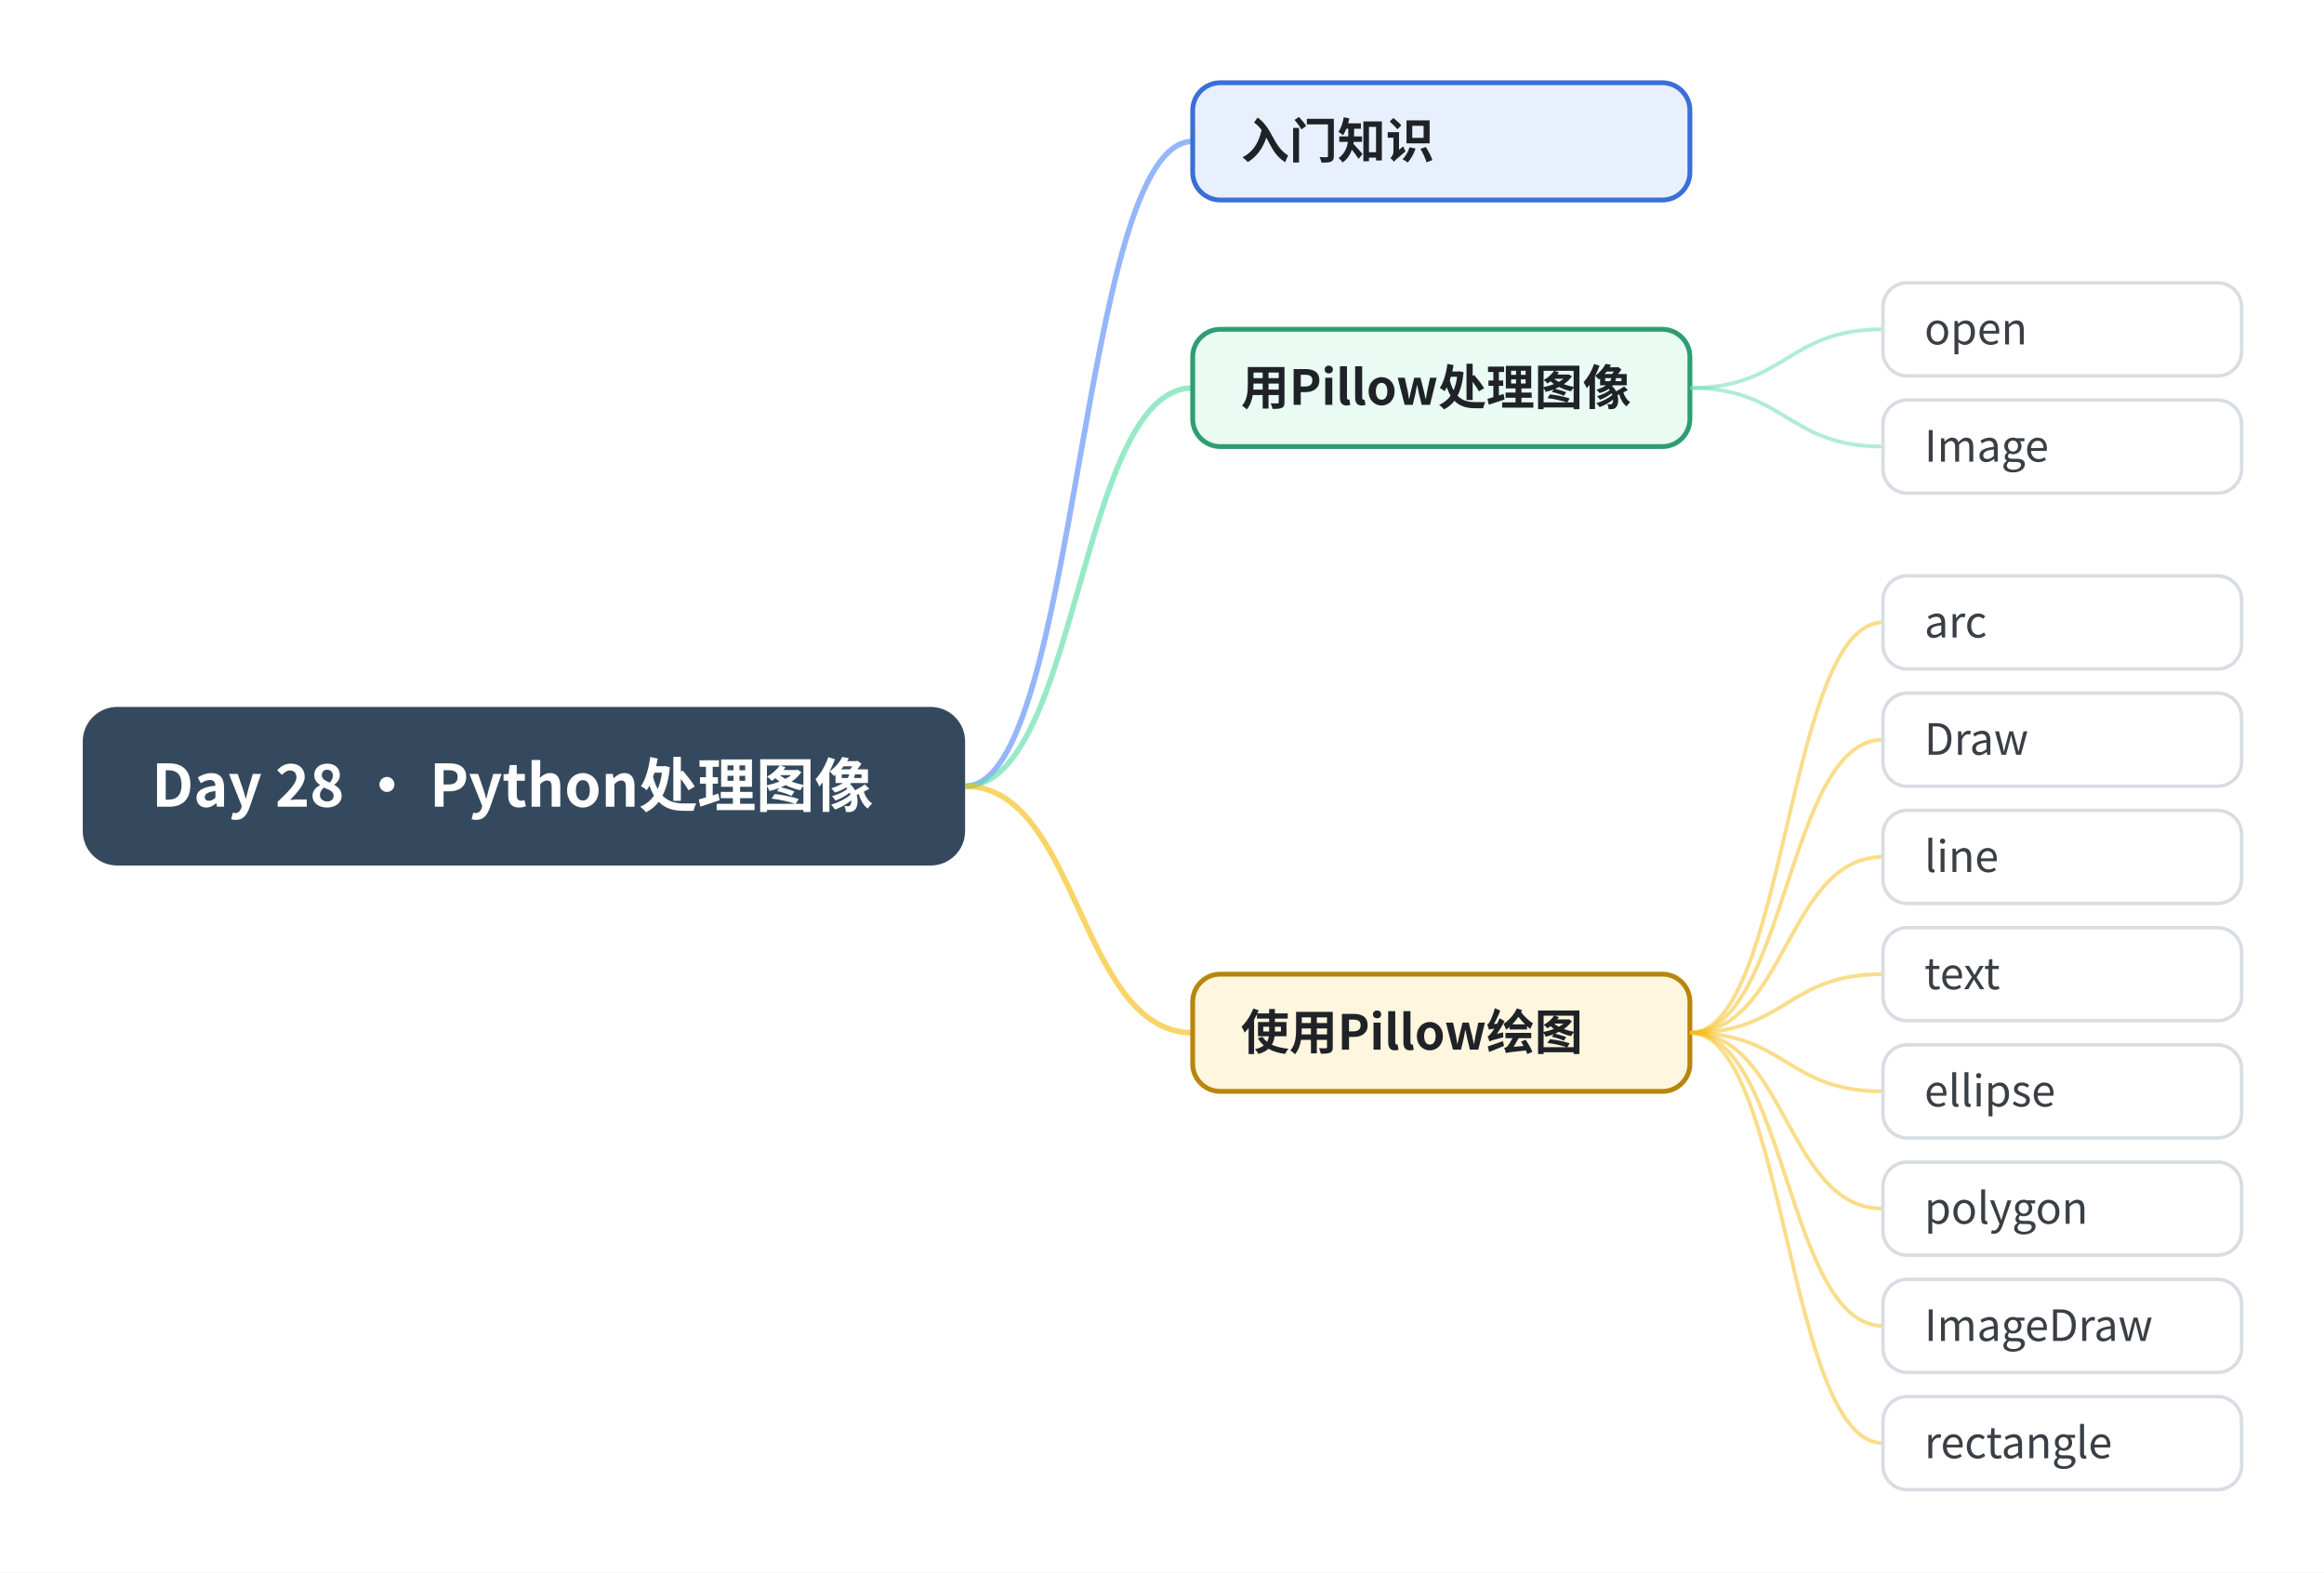
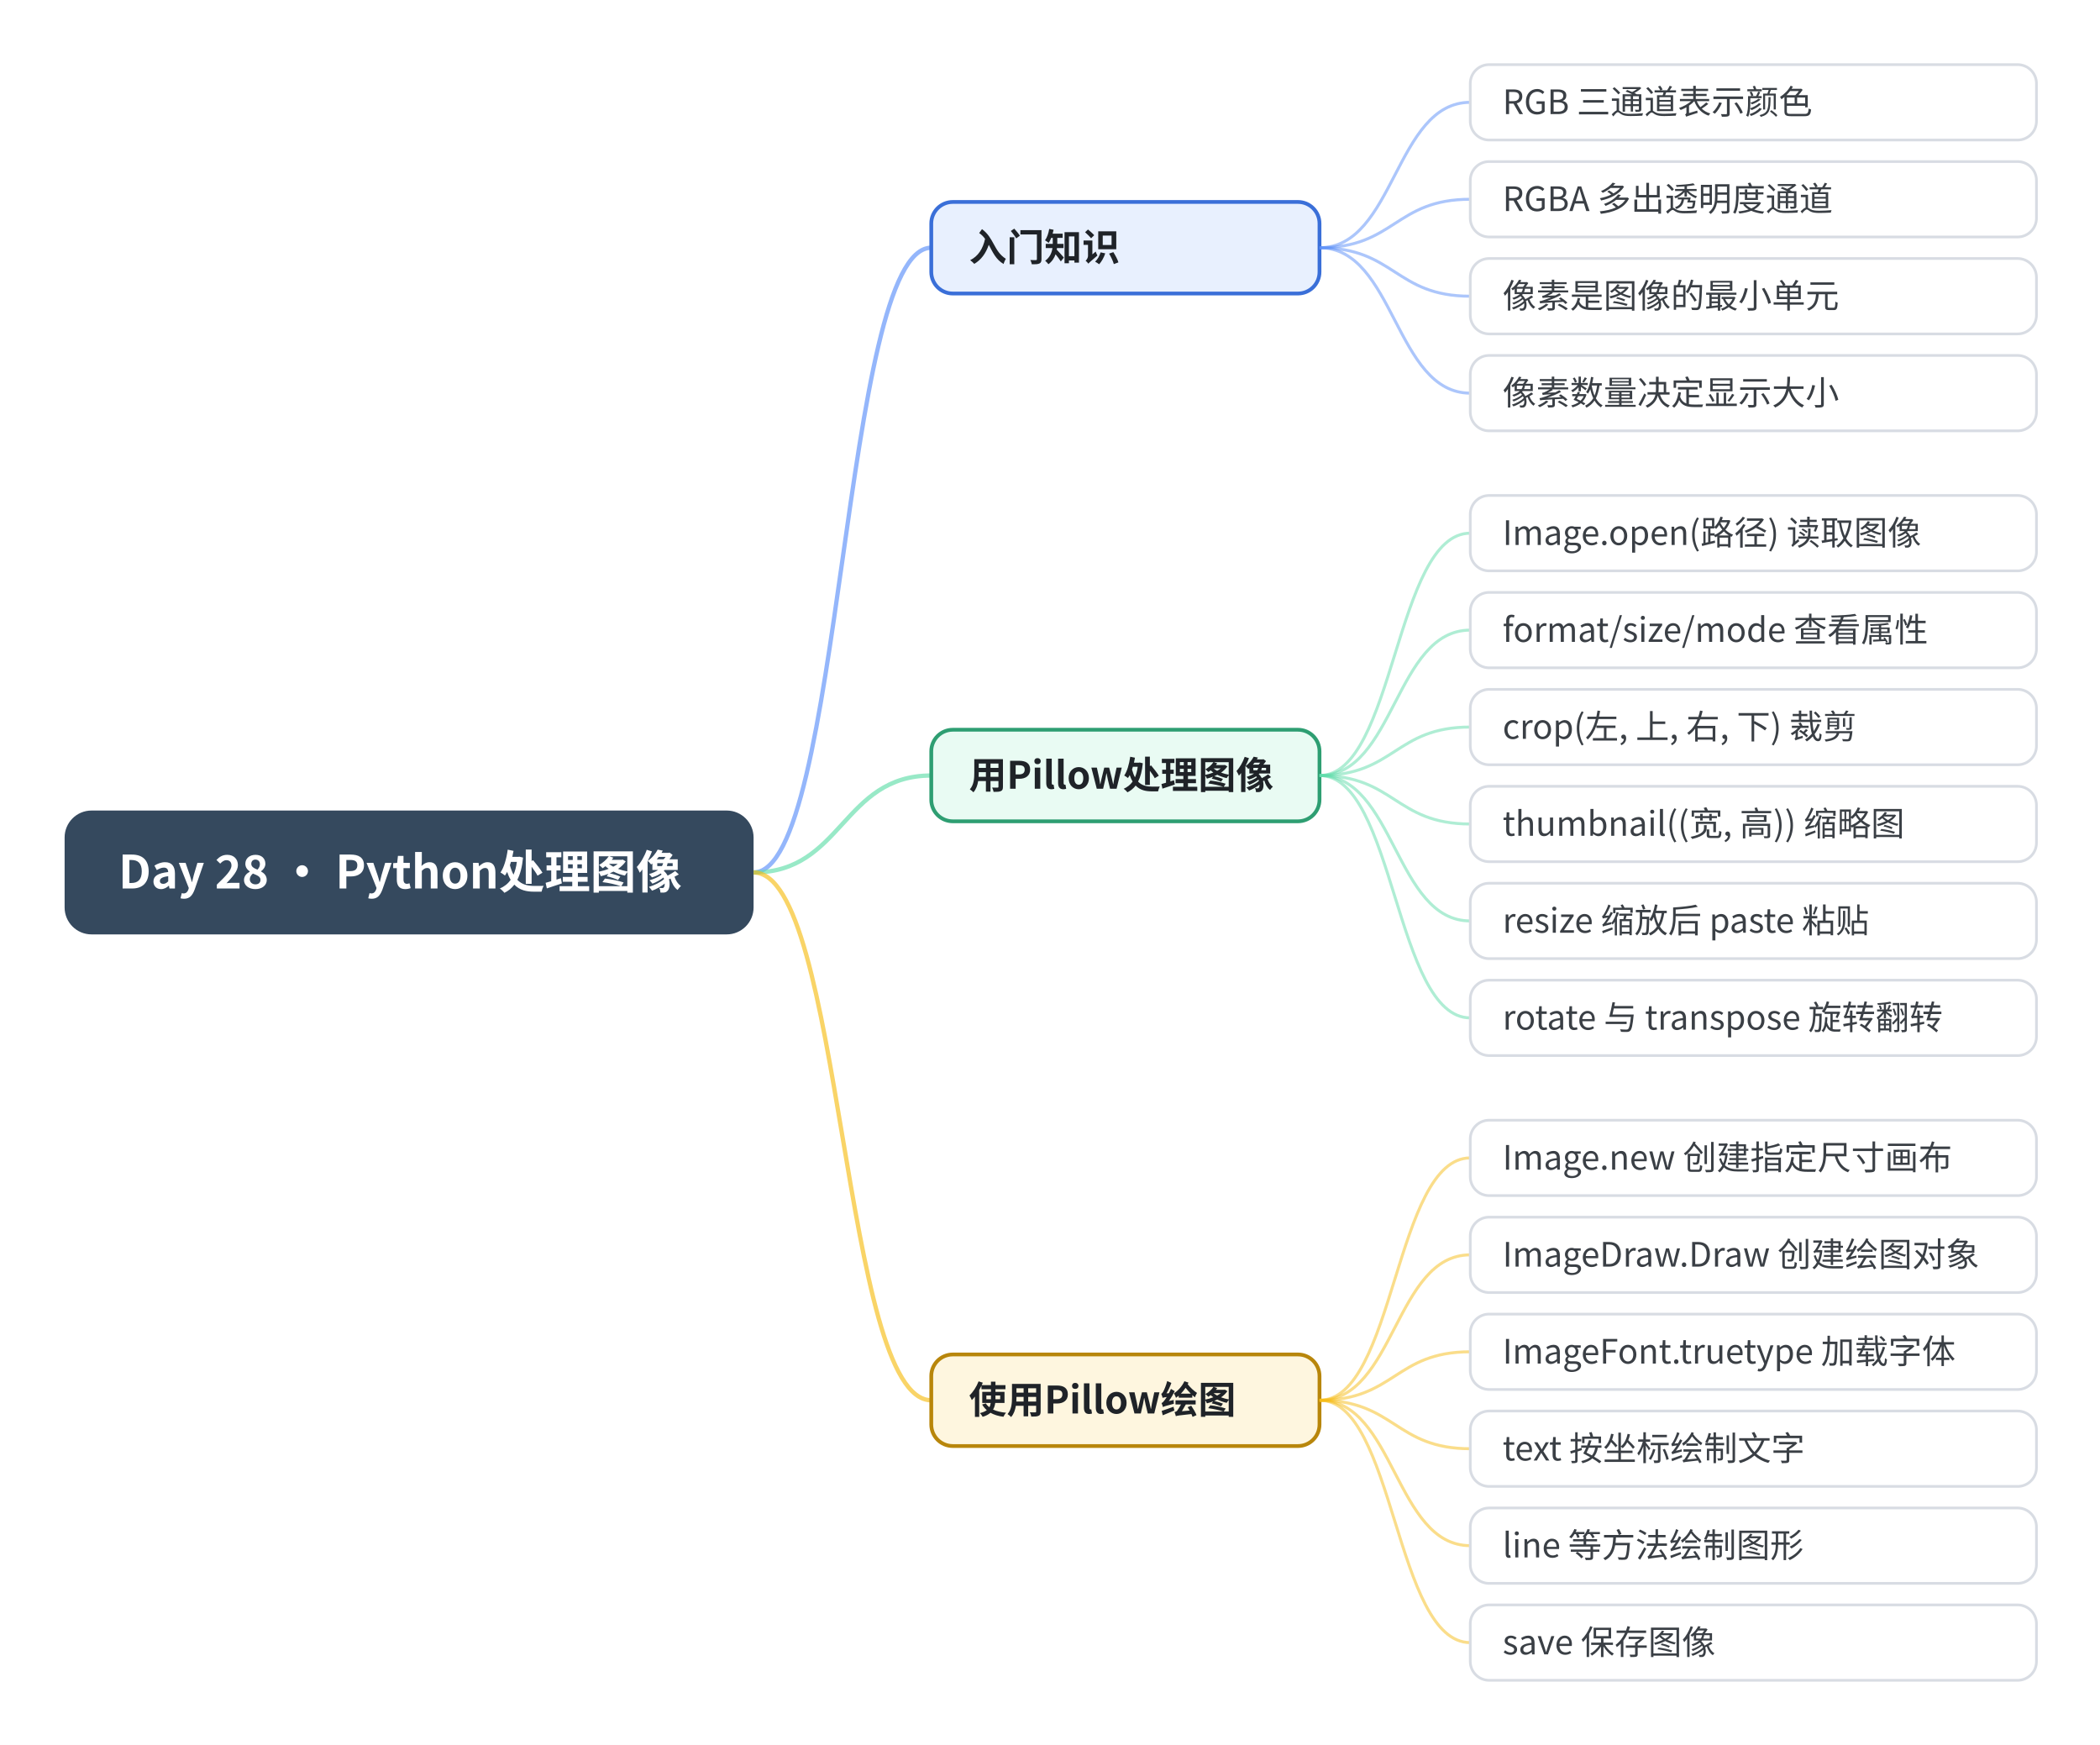
- <svg xmlns="http://www.w3.org/2000/svg" width="674" height="456" viewBox="0 0 674 456" font-family="Microsoft YaHei, PingFang SC, Hiragino Sans GB, Noto Sans CJK SC, sans-serif">
-   <rect width="674" height="456" fill="#ffffff" />
-   <rect x="24.0" y="205.0" width="255.9" height="46" rx="10" fill="#35495E" />
-   <text x="44.0" y="228.0" fill="#ffffff" font-size="17" font-weight="bold" dominant-baseline="middle">Day 28 · Python处理图像</text>
-   <path d="M279.9,228.0 C312.9,228.0 312.9,41.0 345.9,41.0" fill="none" stroke="#5B8FF9" stroke-width="1.6" stroke-opacity="0.65" />
-   <rect x="345.9" y="24.0" width="144.2" height="34" rx="8" fill="#5B8FF9" fill-opacity="0.14" stroke="#3A6FD8" stroke-width="1.4" />
-   <text x="359.9" y="41.0" fill="#1f2328" font-size="14" font-weight="bold" dominant-baseline="middle">入门知识</text>
-   <path d="M279.9,228.0 C312.9,228.0 312.9,112.5 345.9,112.5" fill="none" stroke="#61DDAA" stroke-width="1.6" stroke-opacity="0.65" />
-   <rect x="345.9" y="95.5" width="144.2" height="34" rx="8" fill="#61DDAA" fill-opacity="0.14" stroke="#2E9E72" stroke-width="1.4" />
-   <text x="359.9" y="112.5" fill="#1f2328" font-size="14" font-weight="bold" dominant-baseline="middle">用Pillow处理图像</text>
-   <path d="M490.1,112.5 C518.1,112.5 518.1,95.5 546.1,95.5" fill="none" stroke="#61DDAA" stroke-width="1.1" stroke-opacity="0.5" />
-   <rect x="546.1" y="82.0" width="104.0" height="27" rx="7" fill="#ffffff" stroke="#d8dce3" stroke-width="1" />
-   <text x="558.1" y="95.5" fill="#3a3f45" font-size="12.5" dominant-baseline="middle">open</text>
-   <path d="M490.1,112.5 C518.1,112.5 518.1,129.5 546.1,129.5" fill="none" stroke="#61DDAA" stroke-width="1.1" stroke-opacity="0.5" />
-   <rect x="546.1" y="116.0" width="104.0" height="27" rx="7" fill="#ffffff" stroke="#d8dce3" stroke-width="1" />
-   <text x="558.1" y="129.5" fill="#3a3f45" font-size="12.5" dominant-baseline="middle">Image</text>
-   <path d="M279.9,228.0 C312.9,228.0 312.9,299.5 345.9,299.5" fill="none" stroke="#F6BD16" stroke-width="1.6" stroke-opacity="0.65" />
-   <rect x="345.9" y="282.5" width="144.2" height="34" rx="8" fill="#F6BD16" fill-opacity="0.14" stroke="#B8860B" stroke-width="1.4" />
-   <text x="359.9" y="299.5" fill="#1f2328" font-size="14" font-weight="bold" dominant-baseline="middle">使用Pillow绘图</text>
-   <path d="M490.1,299.5 C518.1,299.5 518.1,180.5 546.1,180.5" fill="none" stroke="#F6BD16" stroke-width="1.1" stroke-opacity="0.5" />
-   <rect x="546.1" y="167.0" width="104.0" height="27" rx="7" fill="#ffffff" stroke="#d8dce3" stroke-width="1" />
-   <text x="558.1" y="180.5" fill="#3a3f45" font-size="12.5" dominant-baseline="middle">arc</text>
-   <path d="M490.1,299.5 C518.1,299.5 518.1,214.5 546.1,214.5" fill="none" stroke="#F6BD16" stroke-width="1.1" stroke-opacity="0.5" />
-   <rect x="546.1" y="201.0" width="104.0" height="27" rx="7" fill="#ffffff" stroke="#d8dce3" stroke-width="1" />
-   <text x="558.1" y="214.5" fill="#3a3f45" font-size="12.5" dominant-baseline="middle">Draw</text>
-   <path d="M490.1,299.5 C518.1,299.5 518.1,248.5 546.1,248.5" fill="none" stroke="#F6BD16" stroke-width="1.1" stroke-opacity="0.5" />
-   <rect x="546.1" y="235.0" width="104.0" height="27" rx="7" fill="#ffffff" stroke="#d8dce3" stroke-width="1" />
-   <text x="558.1" y="248.5" fill="#3a3f45" font-size="12.5" dominant-baseline="middle">line</text>
-   <path d="M490.1,299.5 C518.1,299.5 518.1,282.5 546.1,282.5" fill="none" stroke="#F6BD16" stroke-width="1.1" stroke-opacity="0.5" />
-   <rect x="546.1" y="269.0" width="104.0" height="27" rx="7" fill="#ffffff" stroke="#d8dce3" stroke-width="1" />
-   <text x="558.1" y="282.5" fill="#3a3f45" font-size="12.5" dominant-baseline="middle">text</text>
-   <path d="M490.1,299.5 C518.1,299.5 518.1,316.5 546.1,316.5" fill="none" stroke="#F6BD16" stroke-width="1.1" stroke-opacity="0.5" />
-   <rect x="546.1" y="303.0" width="104.0" height="27" rx="7" fill="#ffffff" stroke="#d8dce3" stroke-width="1" />
-   <text x="558.1" y="316.5" fill="#3a3f45" font-size="12.5" dominant-baseline="middle">ellipse</text>
-   <path d="M490.1,299.5 C518.1,299.5 518.1,350.5 546.1,350.5" fill="none" stroke="#F6BD16" stroke-width="1.1" stroke-opacity="0.5" />
-   <rect x="546.1" y="337.0" width="104.0" height="27" rx="7" fill="#ffffff" stroke="#d8dce3" stroke-width="1" />
-   <text x="558.1" y="350.5" fill="#3a3f45" font-size="12.5" dominant-baseline="middle">polygon</text>
-   <path d="M490.1,299.5 C518.1,299.5 518.1,384.5 546.1,384.5" fill="none" stroke="#F6BD16" stroke-width="1.1" stroke-opacity="0.5" />
-   <rect x="546.1" y="371.0" width="104.0" height="27" rx="7" fill="#ffffff" stroke="#d8dce3" stroke-width="1" />
-   <text x="558.1" y="384.5" fill="#3a3f45" font-size="12.5" dominant-baseline="middle">ImageDraw</text>
-   <path d="M490.1,299.5 C518.1,299.5 518.1,418.5 546.1,418.5" fill="none" stroke="#F6BD16" stroke-width="1.1" stroke-opacity="0.5" />
-   <rect x="546.1" y="405.0" width="104.0" height="27" rx="7" fill="#ffffff" stroke="#d8dce3" stroke-width="1" />
-   <text x="558.1" y="418.5" fill="#3a3f45" font-size="12.5" dominant-baseline="middle">rectangle</text>
+ <svg xmlns="http://www.w3.org/2000/svg" width="780" height="648" viewBox="0 0 780 648" font-family="Microsoft YaHei, PingFang SC, Hiragino Sans GB, Noto Sans CJK SC, sans-serif">
+   <rect width="780" height="648" fill="#ffffff" />
+   <rect x="24.0" y="301.0" width="255.9" height="46" rx="10" fill="#35495E" />
+   <text x="44.0" y="324.0" fill="#ffffff" font-size="17" font-weight="bold" dominant-baseline="middle">Day 28 · Python处理图像</text>
+   <path d="M279.9,324.0 C312.9,324.0 312.9,92.0 345.9,92.0" fill="none" stroke="#5B8FF9" stroke-width="1.6" stroke-opacity="0.65" />
+   <rect x="345.9" y="75.0" width="144.2" height="34" rx="8" fill="#5B8FF9" fill-opacity="0.14" stroke="#3A6FD8" stroke-width="1.4" />
+   <text x="359.9" y="92.0" fill="#1f2328" font-size="14" font-weight="bold" dominant-baseline="middle">入门知识</text>
+   <path d="M490.1,92.0 C518.1,92.0 518.1,38.0 546.1,38.0" fill="none" stroke="#5B8FF9" stroke-width="1.1" stroke-opacity="0.5" />
+   <rect x="546.1" y="24.0" width="210.3" height="28" rx="7" fill="#ffffff" stroke="#d8dce3" stroke-width="1" />
+   <text x="558.1" y="38.0" fill="#3a3f45" font-size="12.5" dominant-baseline="middle">RGB 三通道表示颜色</text>
+   <path d="M490.1,92.0 C518.1,92.0 518.1,74.0 546.1,74.0" fill="none" stroke="#5B8FF9" stroke-width="1.1" stroke-opacity="0.5" />
+   <rect x="546.1" y="60.0" width="210.3" height="28" rx="7" fill="#ffffff" stroke="#d8dce3" stroke-width="1" />
+   <text x="558.1" y="74.0" fill="#3a3f45" font-size="12.5" dominant-baseline="middle">RGBA 多出透明度通道</text>
+   <path d="M490.1,92.0 C518.1,92.0 518.1,110.0 546.1,110.0" fill="none" stroke="#5B8FF9" stroke-width="1.1" stroke-opacity="0.5" />
+   <rect x="546.1" y="96.0" width="210.3" height="28" rx="7" fill="#ffffff" stroke="#d8dce3" stroke-width="1" />
+   <text x="558.1" y="110.0" fill="#3a3f45" font-size="12.5" dominant-baseline="middle">像素是图像的最小单元</text>
+   <path d="M490.1,92.0 C518.1,92.0 518.1,146.0 546.1,146.0" fill="none" stroke="#5B8FF9" stroke-width="1.1" stroke-opacity="0.5" />
+   <rect x="546.1" y="132.0" width="210.3" height="28" rx="7" fill="#ffffff" stroke="#d8dce3" stroke-width="1" />
+   <text x="558.1" y="146.0" fill="#3a3f45" font-size="12.5" dominant-baseline="middle">像素数量决定显示大小</text>
+   <path d="M279.9,324.0 C312.9,324.0 312.9,288.0 345.9,288.0" fill="none" stroke="#61DDAA" stroke-width="1.6" stroke-opacity="0.65" />
+   <rect x="345.9" y="271.0" width="144.2" height="34" rx="8" fill="#61DDAA" fill-opacity="0.14" stroke="#2E9E72" stroke-width="1.4" />
+   <text x="359.9" y="288.0" fill="#1f2328" font-size="14" font-weight="bold" dominant-baseline="middle">用Pillow处理图像</text>
+   <path d="M490.1,288.0 C518.1,288.0 518.1,198.0 546.1,198.0" fill="none" stroke="#61DDAA" stroke-width="1.1" stroke-opacity="0.5" />
+   <rect x="546.1" y="184.0" width="210.3" height="28" rx="7" fill="#ffffff" stroke="#d8dce3" stroke-width="1" />
+   <text x="558.1" y="198.0" fill="#3a3f45" font-size="12.5" dominant-baseline="middle">Image.open(路径) 读取图像</text>
+   <path d="M490.1,288.0 C518.1,288.0 518.1,234.0 546.1,234.0" fill="none" stroke="#61DDAA" stroke-width="1.1" stroke-opacity="0.5" />
+   <rect x="546.1" y="220.0" width="210.3" height="28" rx="7" fill="#ffffff" stroke="#d8dce3" stroke-width="1" />
+   <text x="558.1" y="234.0" fill="#3a3f45" font-size="12.5" dominant-baseline="middle">format/size/mode 查看属性</text>
+   <path d="M490.1,288.0 C518.1,288.0 518.1,270.0 546.1,270.0" fill="none" stroke="#61DDAA" stroke-width="1.1" stroke-opacity="0.5" />
+   <rect x="546.1" y="256.0" width="210.3" height="28" rx="7" fill="#ffffff" stroke="#d8dce3" stroke-width="1" />
+   <text x="558.1" y="270.0" fill="#3a3f45" font-size="12.5" dominant-baseline="middle">crop(左, 上, 右, 下) 裁剪</text>
+   <path d="M490.1,288.0 C518.1,288.0 518.1,306.0 546.1,306.0" fill="none" stroke="#61DDAA" stroke-width="1.1" stroke-opacity="0.5" />
+   <rect x="546.1" y="292.0" width="210.3" height="28" rx="7" fill="#ffffff" stroke="#d8dce3" stroke-width="1" />
+   <text x="558.1" y="306.0" fill="#3a3f45" font-size="12.5" dominant-baseline="middle">thumbnail((宽, 高)) 缩略图</text>
+   <path d="M490.1,288.0 C518.1,288.0 518.1,342.0 546.1,342.0" fill="none" stroke="#61DDAA" stroke-width="1.1" stroke-opacity="0.5" />
+   <rect x="546.1" y="328.0" width="210.3" height="28" rx="7" fill="#ffffff" stroke="#d8dce3" stroke-width="1" />
+   <text x="558.1" y="342.0" fill="#3a3f45" font-size="12.5" dominant-baseline="middle">resize 缩放后 paste 粘贴</text>
+   <path d="M490.1,288.0 C518.1,288.0 518.1,378.0 546.1,378.0" fill="none" stroke="#61DDAA" stroke-width="1.1" stroke-opacity="0.5" />
+   <rect x="546.1" y="364.0" width="210.3" height="28" rx="7" fill="#ffffff" stroke="#d8dce3" stroke-width="1" />
+   <text x="558.1" y="378.0" fill="#3a3f45" font-size="12.5" dominant-baseline="middle">rotate 与 transpose 旋转翻转</text>
+   <path d="M279.9,324.0 C312.9,324.0 312.9,520.0 345.9,520.0" fill="none" stroke="#F6BD16" stroke-width="1.6" stroke-opacity="0.65" />
+   <rect x="345.9" y="503.0" width="144.2" height="34" rx="8" fill="#F6BD16" fill-opacity="0.14" stroke="#B8860B" stroke-width="1.4" />
+   <text x="359.9" y="520.0" fill="#1f2328" font-size="14" font-weight="bold" dominant-baseline="middle">使用Pillow绘图</text>
+   <path d="M490.1,520.0 C518.1,520.0 518.1,430.0 546.1,430.0" fill="none" stroke="#F6BD16" stroke-width="1.1" stroke-opacity="0.5" />
+   <rect x="546.1" y="416.0" width="210.3" height="28" rx="7" fill="#ffffff" stroke="#d8dce3" stroke-width="1" />
+   <text x="558.1" y="430.0" fill="#3a3f45" font-size="12.5" dominant-baseline="middle">Image.new 创建指定尺寸画布</text>
+   <path d="M490.1,520.0 C518.1,520.0 518.1,466.0 546.1,466.0" fill="none" stroke="#F6BD16" stroke-width="1.1" stroke-opacity="0.5" />
+   <rect x="546.1" y="452.0" width="210.3" height="28" rx="7" fill="#ffffff" stroke="#d8dce3" stroke-width="1" />
+   <text x="558.1" y="466.0" fill="#3a3f45" font-size="12.5" dominant-baseline="middle">ImageDraw.Draw 创建绘图对象</text>
+   <path d="M490.1,520.0 C518.1,520.0 518.1,502.0 546.1,502.0" fill="none" stroke="#F6BD16" stroke-width="1.1" stroke-opacity="0.5" />
+   <rect x="546.1" y="488.0" width="210.3" height="28" rx="7" fill="#ffffff" stroke="#d8dce3" stroke-width="1" />
+   <text x="558.1" y="502.0" fill="#3a3f45" font-size="12.5" dominant-baseline="middle">ImageFont.truetype 加载字体</text>
+   <path d="M490.1,520.0 C518.1,520.0 518.1,538.0 546.1,538.0" fill="none" stroke="#F6BD16" stroke-width="1.1" stroke-opacity="0.5" />
+   <rect x="546.1" y="524.0" width="210.3" height="28" rx="7" fill="#ffffff" stroke="#d8dce3" stroke-width="1" />
+   <text x="558.1" y="538.0" fill="#3a3f45" font-size="12.5" dominant-baseline="middle">text 按坐标绘制文字</text>
+   <path d="M490.1,520.0 C518.1,520.0 518.1,574.0 546.1,574.0" fill="none" stroke="#F6BD16" stroke-width="1.1" stroke-opacity="0.5" />
+   <rect x="546.1" y="560.0" width="210.3" height="28" rx="7" fill="#ffffff" stroke="#d8dce3" stroke-width="1" />
+   <text x="558.1" y="574.0" fill="#3a3f45" font-size="12.5" dominant-baseline="middle">line 等方法绘制图形</text>
+   <path d="M490.1,520.0 C518.1,520.0 518.1,610.0 546.1,610.0" fill="none" stroke="#F6BD16" stroke-width="1.1" stroke-opacity="0.5" />
+   <rect x="546.1" y="596.0" width="210.3" height="28" rx="7" fill="#ffffff" stroke="#d8dce3" stroke-width="1" />
+   <text x="558.1" y="610.0" fill="#3a3f45" font-size="12.5" dominant-baseline="middle">save 保存图像</text>
</svg>
